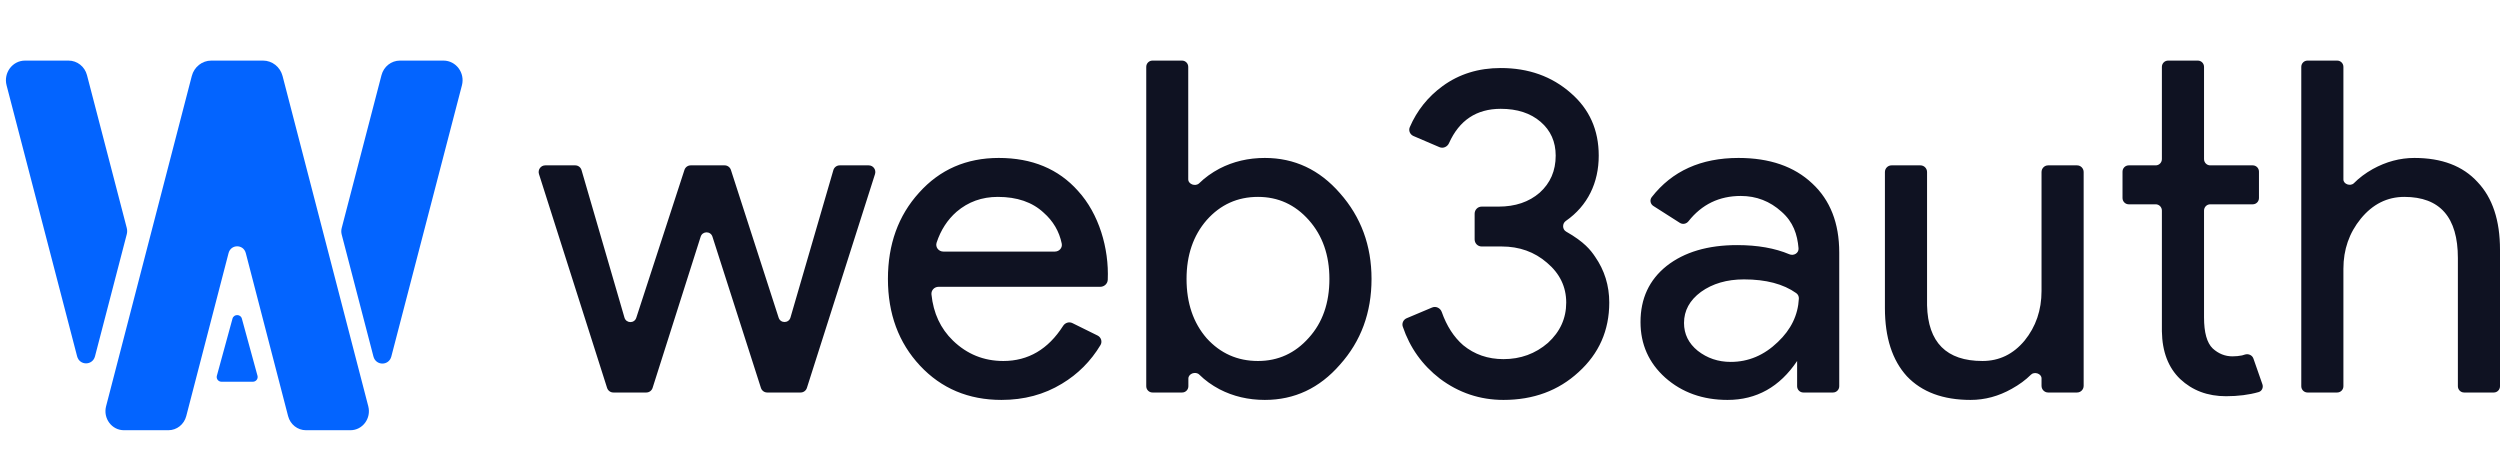
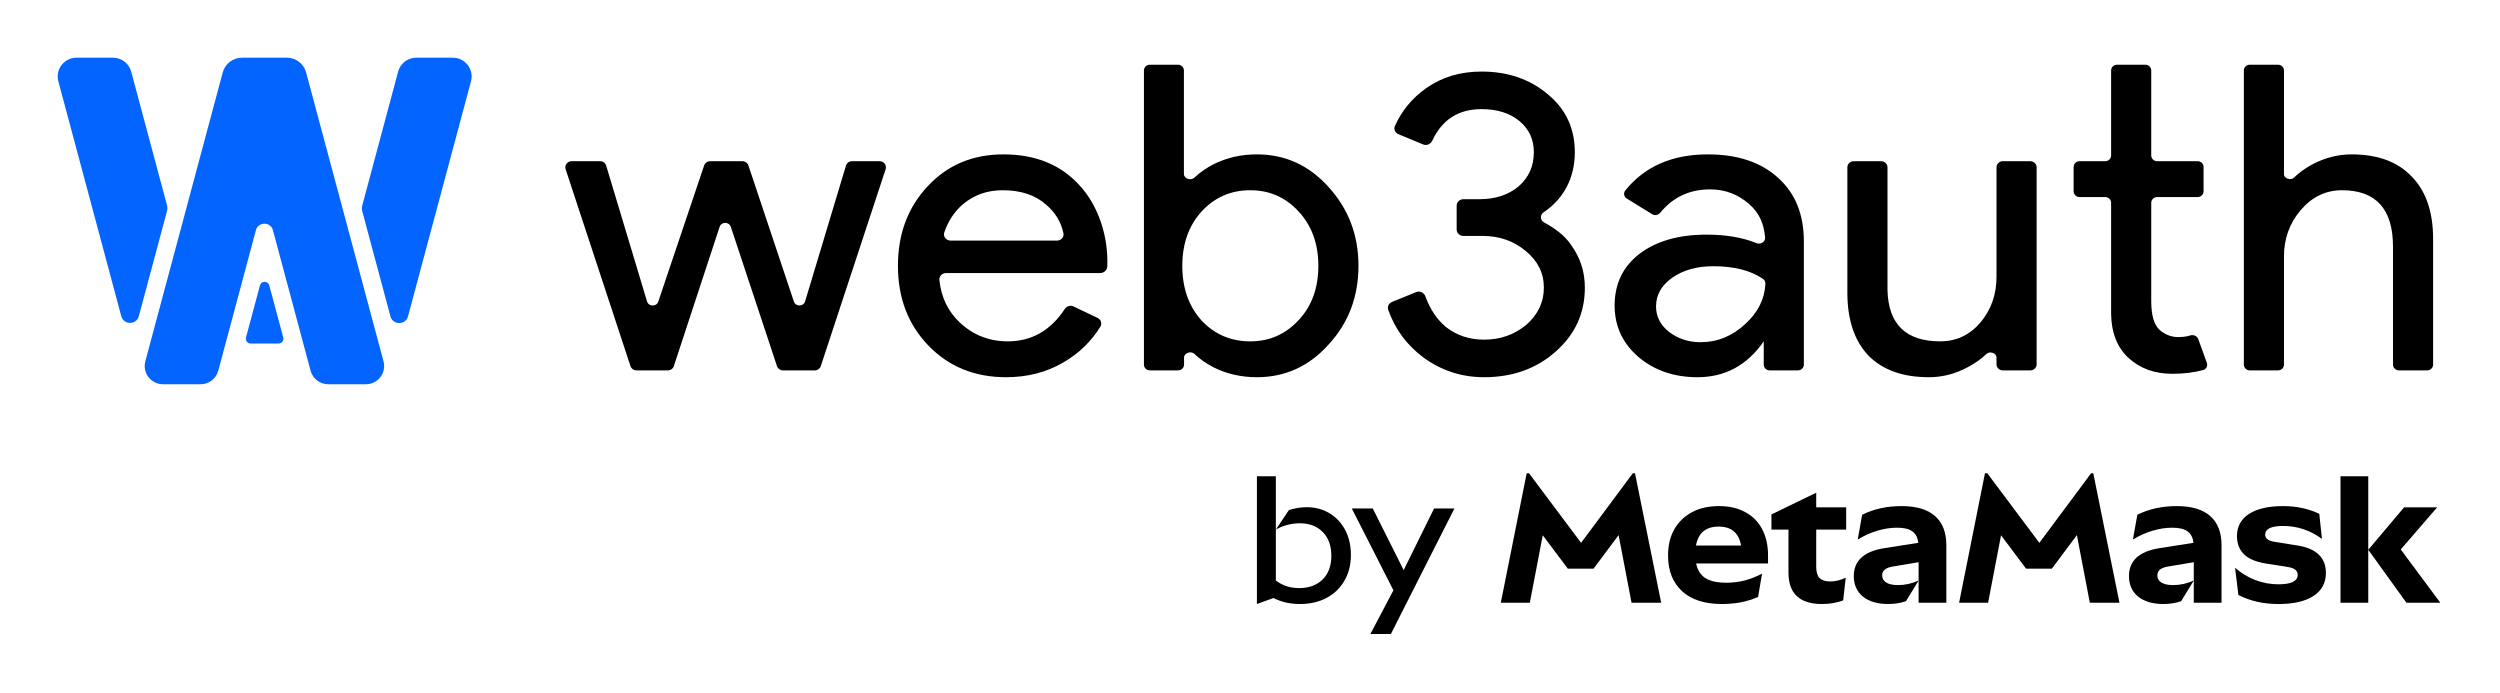
- <svg xmlns="http://www.w3.org/2000/svg" width="152" height="28" viewBox="0 0 152 28" fill="none">
-   <path fill-rule="evenodd" clip-rule="evenodd" d="M76.902 24.315C75.9 24.315 74.981 24.099 74.146 23.667C73.675 23.418 73.266 23.121 72.918 22.778C72.698 22.561 72.253 22.708 72.253 23.019V23.483C72.253 23.693 72.084 23.864 71.876 23.864H70.069C69.861 23.864 69.692 23.693 69.692 23.483V4.065C69.692 3.854 69.861 3.684 70.069 3.684H71.868C72.076 3.684 72.245 3.854 72.245 4.065V10.899C72.245 11.21 72.691 11.358 72.911 11.142C73.261 10.798 73.674 10.501 74.146 10.251C74.981 9.819 75.9 9.603 76.902 9.603C78.703 9.603 80.225 10.317 81.468 11.745C82.749 13.192 83.389 14.93 83.389 16.959C83.389 19.007 82.749 20.745 81.468 22.173C80.225 23.601 78.703 24.315 76.902 24.315ZM76.485 21.948C77.71 21.948 78.74 21.478 79.575 20.538C80.41 19.618 80.828 18.425 80.828 16.959C80.828 15.512 80.41 14.319 79.575 13.38C78.74 12.44 77.71 11.971 76.485 11.971C75.241 11.971 74.202 12.44 73.367 13.38C72.55 14.319 72.142 15.512 72.142 16.959C72.142 18.425 72.55 19.627 73.367 20.567C74.202 21.487 75.241 21.948 76.485 21.948ZM60.891 24.315C58.886 24.315 57.234 23.62 55.935 22.23C54.636 20.839 53.986 19.082 53.986 16.959C53.986 14.855 54.617 13.107 55.879 11.717C57.141 10.308 58.756 9.603 60.724 9.603C62.747 9.603 64.352 10.27 65.54 11.604C66.82 13 67.432 15.099 67.352 17.008C67.342 17.253 67.137 17.438 66.895 17.438H57.063C56.811 17.438 56.607 17.649 56.633 17.903C56.75 19.043 57.186 19.978 57.94 20.708C58.793 21.534 59.814 21.948 61.002 21.948C62.517 21.948 63.729 21.236 64.638 19.812C64.759 19.622 65.001 19.545 65.202 19.644L66.732 20.4C66.948 20.506 67.034 20.774 66.909 20.981C66.318 21.963 65.536 22.746 64.566 23.329C63.489 23.986 62.264 24.315 60.891 24.315ZM56.946 14.752C56.856 15.027 57.07 15.296 57.356 15.296H64.137C64.398 15.296 64.607 15.07 64.554 14.811C64.402 14.069 64.034 13.441 63.452 12.929C62.765 12.29 61.837 11.971 60.668 11.971C59.703 11.971 58.867 12.271 58.162 12.873C57.603 13.362 57.198 13.989 56.946 14.752ZM53.201 10.584C53.284 10.322 53.092 10.054 52.82 10.054H51.052C50.875 10.054 50.718 10.172 50.668 10.345L48.061 19.305C47.956 19.664 47.456 19.671 47.341 19.315L44.44 10.334C44.386 10.167 44.232 10.054 44.059 10.054H41.994C41.821 10.054 41.668 10.166 41.614 10.333L38.686 19.321C38.571 19.677 38.071 19.668 37.967 19.309L35.358 10.345C35.308 10.172 35.152 10.054 34.974 10.054H33.151C32.879 10.054 32.686 10.322 32.77 10.584L36.91 23.583C36.964 23.751 37.117 23.864 37.291 23.864H39.297C39.471 23.864 39.625 23.751 39.678 23.583L42.6 14.391C42.712 14.039 43.205 14.038 43.317 14.39L46.264 23.584C46.318 23.751 46.471 23.864 46.645 23.864H48.679C48.853 23.864 49.007 23.751 49.06 23.583L53.201 10.584ZM132.557 23.047C133.299 23.742 134.227 24.09 135.341 24.09C136.078 24.09 136.739 24.006 137.323 23.839C137.522 23.782 137.624 23.564 137.555 23.366L137.008 21.801C136.935 21.591 136.7 21.49 136.491 21.557C136.434 21.576 136.375 21.593 136.315 21.61C136.13 21.647 135.935 21.666 135.731 21.666C135.285 21.666 134.886 21.506 134.534 21.187C134.181 20.849 134.005 20.219 134.005 19.298V12.803C134.005 12.592 134.173 12.422 134.381 12.422H136.969C137.177 12.422 137.345 12.251 137.345 12.04V10.436C137.345 10.225 137.177 10.054 136.969 10.054H134.381C134.173 10.054 134.005 9.883 134.005 9.673V4.065C134.005 3.854 133.836 3.684 133.628 3.684H131.82C131.612 3.684 131.443 3.854 131.443 4.065V9.673C131.443 9.883 131.275 10.054 131.066 10.054H129.426C129.218 10.054 129.049 10.225 129.049 10.436V12.04C129.049 12.251 129.218 12.422 129.426 12.422H131.066C131.275 12.422 131.443 12.592 131.443 12.803V20.144C131.462 21.384 131.833 22.352 132.557 23.047ZM95.978 22.624C97.221 21.497 97.843 20.088 97.843 18.397C97.843 17.363 97.555 16.433 96.98 15.606C96.715 15.213 96.335 14.714 95.219 14.08C94.984 13.947 94.977 13.59 95.2 13.435C96.535 12.509 97.203 11.107 97.203 9.462C97.203 7.903 96.637 6.635 95.505 5.657C94.354 4.643 92.934 4.136 91.245 4.136C89.89 4.136 88.712 4.502 87.709 5.235C86.816 5.888 86.152 6.72 85.715 7.731C85.625 7.94 85.729 8.179 85.937 8.269L87.519 8.947C87.743 9.043 88 8.928 88.1 8.703C88.724 7.312 89.772 6.616 91.245 6.616C92.247 6.616 93.055 6.879 93.667 7.405C94.28 7.931 94.586 8.617 94.586 9.462C94.586 10.383 94.261 11.134 93.611 11.717C92.962 12.281 92.127 12.562 91.106 12.562H90.082C89.848 12.562 89.658 12.755 89.658 12.992V14.557C89.658 14.794 89.848 14.986 90.082 14.986H91.301C92.377 14.986 93.296 15.315 94.057 15.973C94.836 16.63 95.226 17.438 95.226 18.397C95.226 19.355 94.855 20.172 94.113 20.849C93.352 21.506 92.451 21.835 91.412 21.835C90.466 21.835 89.649 21.553 88.962 20.989C88.393 20.494 87.959 19.821 87.659 18.971C87.574 18.729 87.307 18.597 87.073 18.696L85.524 19.349C85.326 19.433 85.219 19.654 85.289 19.86C85.722 21.141 86.473 22.194 87.542 23.019C88.693 23.883 89.983 24.315 91.412 24.315C93.231 24.315 94.753 23.752 95.978 22.624ZM102.388 19.637C102.388 18.885 102.731 18.256 103.418 17.748C104.123 17.241 104.996 16.987 106.035 16.987C107.369 16.987 108.427 17.265 109.211 17.822C109.318 17.897 109.377 18.022 109.371 18.153C109.32 19.156 108.894 20.036 108.095 20.792C107.26 21.6 106.304 22.004 105.228 22.004C104.467 22.004 103.799 21.779 103.223 21.328C102.666 20.877 102.388 20.313 102.388 19.637ZM110.183 11.153C109.088 10.12 107.594 9.603 105.701 9.603C103.419 9.603 101.66 10.398 100.424 11.987C100.291 12.159 100.341 12.406 100.523 12.522L102.138 13.552C102.309 13.661 102.533 13.613 102.659 13.453C103.47 12.427 104.53 11.914 105.84 11.914C106.787 11.914 107.613 12.234 108.318 12.873C109.028 13.496 109.279 14.246 109.351 15.094C109.376 15.385 109.062 15.573 108.795 15.46C107.914 15.088 106.855 14.902 105.618 14.902C103.836 14.902 102.407 15.325 101.33 16.17C100.272 17.016 99.743 18.152 99.743 19.58C99.743 20.933 100.244 22.061 101.247 22.962C102.267 23.864 103.53 24.315 105.033 24.315C106.796 24.315 108.207 23.526 109.265 21.948V23.483C109.265 23.693 109.433 23.864 109.641 23.864H111.449C111.657 23.864 111.826 23.693 111.826 23.483V15.353C111.826 13.568 111.278 12.168 110.183 11.153ZM126.686 23.459C126.686 23.683 126.507 23.864 126.286 23.864H124.525C124.304 23.864 124.125 23.683 124.125 23.459V23.006C124.125 22.714 123.688 22.574 123.483 22.779C123.16 23.101 122.771 23.387 122.315 23.639C121.517 24.09 120.682 24.315 119.81 24.315C118.139 24.315 116.849 23.836 115.94 22.878C115.049 21.901 114.603 20.52 114.603 18.735V10.46C114.603 10.236 114.783 10.054 115.004 10.054H116.764C116.985 10.054 117.165 10.236 117.165 10.46V18.566C117.22 20.82 118.343 21.948 120.533 21.948C121.554 21.948 122.408 21.534 123.095 20.708C123.781 19.862 124.125 18.857 124.125 17.692V10.46C124.125 10.236 124.304 10.054 124.525 10.054H126.286C126.507 10.054 126.686 10.236 126.686 10.46V23.459ZM139.918 4.065C139.918 3.854 140.087 3.684 140.295 3.684H142.102C142.31 3.684 142.479 3.854 142.479 4.065V10.912C142.479 11.204 142.914 11.343 143.118 11.137C143.436 10.816 143.817 10.53 144.261 10.28C145.078 9.829 145.922 9.603 146.794 9.603C148.465 9.603 149.745 10.092 150.636 11.069C151.546 12.027 152 13.399 152 15.184V23.483C152 23.693 151.832 23.864 151.624 23.864H149.816C149.608 23.864 149.439 23.693 149.439 23.483V15.691C149.439 13.211 148.353 11.971 146.182 11.971C145.143 11.971 144.261 12.412 143.537 13.295C142.832 14.16 142.479 15.174 142.479 16.339V23.483C142.479 23.693 142.31 23.864 142.102 23.864H140.295C140.087 23.864 139.918 23.693 139.918 23.483V4.065Z" fill="#0F1222" />
-   <path d="M22.705 21.675C22.855 22.248 23.644 22.248 23.793 21.675L28.085 5.188C28.283 4.429 27.727 3.684 26.963 3.684H24.317C23.792 3.684 23.331 4.047 23.195 4.569L20.775 13.867C20.742 13.996 20.742 14.132 20.775 14.26L22.705 21.675Z" fill="#0364FF" />
-   <path d="M7.706 13.855C7.74 13.984 7.74 14.119 7.706 14.248L5.776 21.663C5.627 22.236 4.837 22.236 4.688 21.663L0.4 5.188C0.202 4.429 0.758 3.684 1.521 3.684H4.167C4.693 3.684 5.153 4.047 5.289 4.569L7.706 13.855Z" fill="#0364FF" />
-   <path d="M11.324 25.299C11.193 25.805 10.748 26.157 10.241 26.157H7.533C6.796 26.157 6.259 25.435 6.45 24.7L11.661 4.622C11.804 4.069 12.29 3.684 12.845 3.684H15.995C16.55 3.684 17.036 4.069 17.18 4.622L22.391 24.7C22.582 25.435 22.045 26.157 21.308 26.157H18.6C18.092 26.157 17.648 25.805 17.516 25.299L14.945 15.391C14.801 14.837 14.039 14.837 13.896 15.391L11.324 25.299Z" fill="#0364FF" />
-   <path d="M13.469 23.21C13.275 23.21 13.134 23.03 13.185 22.847L14.136 19.371C14.214 19.086 14.627 19.086 14.705 19.371L15.656 22.847C15.706 23.03 15.565 23.21 15.371 23.21H13.469Z" fill="#0364FF" />
+ <svg xmlns="http://www.w3.org/2000/svg" width="1040" height="288" viewBox="0 0 1040 288" fill="none">
+   <path fill-rule="evenodd" clip-rule="evenodd" d="M102.339 140.376C101.996 141.654 102.96 142.91 104.284 142.91H115.878C117.202 142.91 118.166 141.654 117.823 140.376L112.026 118.739C111.493 116.75 108.669 116.75 108.136 118.739L102.339 140.376Z" fill="#0364FF" />
+   <path fill-rule="evenodd" clip-rule="evenodd" d="M90.794 154.224C89.906 157.538 86.903 159.842 83.472 159.842H67.778C62.794 159.842 59.167 155.115 60.457 150.301L92.652 30.145C93.624 26.521 96.908 24.001 100.66 24.001H119.338C123.09 24.001 126.374 26.521 127.346 30.145L159.541 150.301C160.831 155.115 157.204 159.842 152.22 159.842H136.526C133.095 159.842 130.092 157.538 129.204 154.224L113.545 95.784C112.573 92.155 107.425 92.155 106.453 95.784L90.794 154.224Z" fill="#0364FF" />
+   <path fill-rule="evenodd" clip-rule="evenodd" d="M169.736 131.582C168.732 135.327 163.418 135.327 162.414 131.582L150.726 87.96C150.5 87.117 150.5 86.229 150.726 85.386L165.622 29.793C166.538 26.376 169.634 24 173.172 24H188.376C193.515 24 197.256 28.875 195.926 33.84L169.736 131.582ZM69.451 87.888C69.677 87.044 69.677 86.156 69.451 85.313L54.575 29.793C53.659 26.376 50.562 24 47.024 24H31.821C26.681 24 22.94 28.875 24.271 33.84L50.441 131.509C51.445 135.254 56.759 135.254 57.763 131.509L69.451 87.888Z" fill="#0364FF" />
+   <path fill-rule="evenodd" clip-rule="evenodd" d="M522.857 156.921C516.326 156.921 510.34 155.559 504.898 152.836C501.828 151.265 499.16 149.398 496.895 147.235C495.463 145.869 492.563 146.796 492.563 148.754V151.676C492.563 153.003 491.464 154.08 490.107 154.08H478.33C476.974 154.08 475.874 153.003 475.874 151.676V29.325C475.874 27.997 476.974 26.921 478.33 26.921H490.052C491.408 26.921 492.508 27.997 492.508 29.325V72.388C492.508 74.345 495.415 75.278 496.851 73.916C499.133 71.749 501.823 69.879 504.898 68.305C510.34 65.582 516.326 64.221 522.857 64.221C534.587 64.221 544.503 68.719 552.606 77.717C560.95 86.833 565.122 97.784 565.122 110.571C565.122 123.475 560.95 134.427 552.606 143.424C544.503 152.422 534.587 156.921 522.857 156.921ZM520.136 142.004C528.117 142.004 534.829 139.044 540.271 133.124C545.713 127.323 548.434 119.805 548.434 110.571C548.434 101.455 545.713 93.937 540.271 88.017C534.829 82.098 528.117 79.138 520.136 79.138C512.033 79.138 505.261 82.098 499.819 88.017C494.498 93.937 491.837 101.455 491.837 110.571C491.837 119.805 494.498 127.382 499.819 133.302C505.261 139.103 512.033 142.004 520.136 142.004ZM418.528 156.921C405.468 156.921 394.705 152.54 386.239 143.779C377.774 135.019 373.541 123.949 373.541 110.571C373.541 97.311 377.653 86.3 385.876 77.54C394.1 68.66 404.621 64.221 417.44 64.221C430.621 64.221 441.082 68.423 448.822 76.829C457.163 85.623 461.15 98.849 460.628 110.878C460.561 112.42 459.231 113.59 457.654 113.59H393.591C391.949 113.59 390.617 114.92 390.788 116.519C391.552 123.701 394.389 129.591 399.3 134.19C404.863 139.399 411.514 142.004 419.254 142.004C429.128 142.004 437.024 137.519 442.942 128.55C443.733 127.35 445.308 126.863 446.618 127.489L456.59 132.251C457.995 132.922 458.559 134.606 457.744 135.913C453.89 142.101 448.799 147.031 442.473 150.705C435.459 154.849 427.477 156.921 418.528 156.921ZM392.828 96.664C392.238 98.396 393.632 100.093 395.498 100.093H439.682C441.382 100.093 442.741 98.667 442.396 97.037C441.406 92.357 439.013 88.403 435.217 85.176C430.742 81.15 424.696 79.138 417.077 79.138C410.789 79.138 405.347 81.032 400.751 84.821C397.108 87.905 394.467 91.853 392.828 96.664ZM368.425 70.4C368.968 68.751 367.712 67.062 365.942 67.062H354.424C353.267 67.062 352.249 67.808 351.922 68.894L334.934 125.348C334.252 127.613 330.994 127.66 330.245 125.416L311.339 68.822C310.989 67.772 309.988 67.062 308.86 67.062H295.405C294.279 67.062 293.28 67.769 292.928 68.816L273.852 125.454C273.098 127.692 269.845 127.641 269.164 125.38L252.167 68.894C251.84 67.808 250.821 67.062 249.664 67.062H237.784C236.014 67.062 234.757 68.751 235.301 70.4L262.279 152.309C262.627 153.364 263.63 154.08 264.762 154.08H277.831C278.964 154.08 279.968 153.364 280.315 152.308L299.354 94.388C300.084 92.168 303.291 92.164 304.027 94.383L323.227 152.314C323.576 153.367 324.578 154.08 325.708 154.08H338.964C340.096 154.08 341.099 153.364 341.447 152.309L368.425 70.4ZM885.484 148.93C890.322 153.31 896.368 155.5 903.624 155.5C908.426 155.5 912.731 154.974 916.54 153.921C917.839 153.561 918.498 152.186 918.048 150.94L914.487 141.081C914.009 139.759 912.482 139.121 911.117 139.544C910.746 139.658 910.365 139.768 909.973 139.873C908.764 140.109 907.494 140.228 906.164 140.228C903.261 140.228 900.661 139.221 898.364 137.209C896.066 135.078 894.917 131.112 894.917 125.31V84.383C894.917 83.055 896.016 81.979 897.373 81.979H914.229C915.586 81.979 916.685 80.903 916.685 79.575V69.466C916.685 68.138 915.586 67.062 914.229 67.062H897.373C896.016 67.062 894.917 65.986 894.917 64.658V29.325C894.917 27.997 893.818 26.921 892.462 26.921H880.684C879.328 26.921 878.228 27.997 878.228 29.325V64.658C878.228 65.986 877.129 67.062 875.773 67.062H865.084C863.727 67.062 862.628 68.138 862.628 69.466V79.575C862.628 80.903 863.727 81.979 865.084 81.979H875.773C877.129 81.979 878.228 83.055 878.228 84.383V130.638C878.349 138.452 880.768 144.549 885.484 148.93ZM647.146 146.266C655.249 139.162 659.3 130.283 659.3 119.628C659.3 113.116 657.426 107.256 653.677 102.047C651.952 99.57 649.473 96.421 642.204 92.431C640.668 91.588 640.628 89.343 642.08 88.368C650.779 82.532 655.128 73.696 655.128 63.333C655.128 53.506 651.439 45.515 644.062 39.358C636.565 32.965 627.313 29.769 616.309 29.769C607.48 29.769 599.801 32.077 593.271 36.695C587.452 40.809 583.121 46.051 580.279 52.422C579.69 53.742 580.367 55.249 581.721 55.811L592.033 60.087C593.494 60.692 595.162 59.964 595.817 58.55C599.88 49.781 606.71 45.396 616.309 45.396C622.839 45.396 628.099 47.054 632.09 50.369C636.081 53.684 638.076 58.005 638.076 63.333C638.076 69.134 635.96 73.869 631.727 77.54C627.495 81.091 622.053 82.867 615.402 82.867H608.731C607.206 82.867 605.969 84.078 605.969 85.572V95.435C605.969 96.929 607.206 98.14 608.731 98.14H616.671C623.685 98.14 629.672 100.212 634.63 104.355C639.709 108.499 642.249 113.59 642.249 119.628C642.249 125.666 639.83 130.816 634.993 135.078C630.034 139.221 624.169 141.293 617.397 141.293C611.229 141.293 605.908 139.517 601.434 135.966C597.728 132.842 594.899 128.603 592.945 123.248C592.388 121.72 590.652 120.888 589.122 121.512L579.033 125.628C577.739 126.156 577.045 127.552 577.499 128.85C580.319 136.92 585.214 143.554 592.183 148.752C599.68 154.198 608.085 156.921 617.397 156.921C629.248 156.921 639.165 153.369 647.146 146.266ZM688.913 127.442C688.913 122.706 691.151 118.74 695.625 115.543C700.221 112.347 705.904 110.748 712.677 110.748C721.365 110.748 728.263 112.5 733.372 116.005C734.064 116.479 734.454 117.269 734.41 118.095C734.077 124.415 731.307 129.958 726.1 134.723C720.658 139.813 714.43 142.359 707.416 142.359C702.458 142.359 698.104 140.938 694.355 138.097C690.727 135.255 688.913 131.704 688.913 127.442ZM739.705 73.988C732.57 67.476 722.835 64.221 710.5 64.221C695.628 64.221 684.167 69.228 676.116 79.244C675.249 80.322 675.575 81.881 676.762 82.612L687.287 89.1C688.399 89.785 689.858 89.484 690.68 88.479C695.963 82.015 702.872 78.783 711.407 78.783C717.574 78.783 722.956 80.795 727.551 84.821C732.176 88.752 733.813 93.478 734.282 98.815C734.444 100.65 732.398 101.836 730.662 101.127C724.918 98.78 718.016 97.607 709.956 97.607C698.346 97.607 689.034 100.271 682.02 105.598C675.127 110.926 671.68 118.089 671.68 127.086C671.68 135.611 674.946 142.714 681.476 148.397C688.127 154.08 696.351 156.921 706.146 156.921C717.635 156.921 726.826 151.949 733.719 142.004V151.676C733.719 153.003 734.818 154.08 736.174 154.08H747.952C749.308 154.08 750.408 153.003 750.408 151.676V100.448C750.408 89.201 746.84 80.381 739.705 73.988ZM847.232 151.525C847.232 152.936 846.064 154.08 844.623 154.08H833.152C831.711 154.08 830.543 152.936 830.543 151.525V148.673C830.543 146.832 827.698 145.95 826.359 147.241C824.256 149.268 821.72 151.074 818.752 152.659C813.552 155.5 808.11 156.921 802.426 156.921C791.543 156.921 783.138 153.902 777.212 147.864C771.407 141.708 768.505 133.006 768.505 121.759V69.616C768.505 68.206 769.673 67.062 771.114 67.062H782.585C784.026 67.062 785.194 68.206 785.194 69.616V120.693C785.556 134.9 792.873 142.004 807.143 142.004C813.794 142.004 819.357 139.399 823.831 134.19C828.306 128.862 830.543 122.528 830.543 115.188V69.616C830.543 68.206 831.711 67.062 833.152 67.062H844.623C846.064 67.062 847.232 68.206 847.232 69.616V151.525ZM933.446 29.325C933.446 27.997 934.545 26.921 935.901 26.921H947.679C949.035 26.921 950.135 27.997 950.135 29.325V72.469C950.135 74.309 952.969 75.184 954.3 73.885C956.37 71.864 958.851 70.064 961.744 68.483C967.065 65.641 972.568 64.221 978.251 64.221C989.135 64.221 997.48 67.299 1003.28 73.455C1009.21 79.493 1012.17 88.136 1012.17 99.383V151.676C1012.17 153.003 1011.07 154.08 1009.72 154.08H997.94C996.584 154.08 995.484 153.003 995.484 151.676V102.579C995.484 86.952 988.41 79.138 974.26 79.138C967.488 79.138 961.744 81.92 957.028 87.484C952.432 92.93 950.135 99.324 950.135 106.664V151.676C950.135 153.003 949.035 154.08 947.679 154.08H935.901C934.545 154.08 933.446 153.003 933.446 151.676V29.325Z" fill="black" />
+   <path d="M985.197 228.705V250.746H973.652V198.136H985.197V228.705L1000.09 211.059H1013.86L998.71 228.573L1015.18 250.746H1001.07L985.197 228.705Z" fill="black" />
+   <path d="M931.167 247.531L929.789 236.183C932.326 238.413 935.125 240.119 938.186 241.299C941.291 242.48 944.505 243.071 947.829 243.071C953.164 243.071 955.832 241.759 955.832 239.135C955.832 237.429 954.564 236.358 952.027 235.92L942.515 234.412C938.448 233.756 935.453 232.487 933.528 230.607C931.604 228.726 930.62 226.256 930.576 223.194C930.533 219.127 932.195 216 935.562 213.814C938.929 211.627 943.652 210.534 949.731 210.534C955.285 210.534 960.314 211.605 964.819 213.748L965.934 224.178C961.036 220.592 955.657 218.799 949.797 218.799C944.811 218.799 942.319 220.002 942.319 222.407C942.319 223.938 943.521 224.922 945.927 225.359L955.832 226.933C963.66 228.202 967.574 232.006 967.574 238.347C967.574 242.502 965.847 245.695 962.392 247.925C958.981 250.155 954.148 251.27 947.894 251.27C944.702 251.27 941.75 250.964 939.039 250.352C936.327 249.74 933.703 248.8 931.167 247.531Z" fill="black" />
+   <path d="M885.651 239.659C885.651 233.275 889.85 229.404 898.246 228.049L912.481 225.818C912.219 223.588 911.388 221.992 909.988 221.03C908.589 220.024 906.49 219.521 903.691 219.521C901.023 219.521 898.29 219.936 895.491 220.767C892.692 221.598 889.959 222.823 887.291 224.441L889.128 214.142C893.939 211.736 899.405 210.534 905.528 210.534C911.694 210.534 916.33 211.911 919.435 214.666C922.583 217.422 924.158 221.467 924.158 226.802V250.746H912.612V241.496L907.364 250.09C905.09 250.877 902.619 251.27 899.952 251.27C895.535 251.27 892.036 250.243 889.456 248.187C886.92 246.088 885.651 243.246 885.651 239.659ZM912.612 233.887L901.985 235.658C900.411 235.92 899.252 236.358 898.509 236.97C897.809 237.582 897.459 238.391 897.459 239.397C897.459 240.665 898.028 241.649 899.165 242.349C900.302 243.049 901.942 243.399 904.085 243.399C906.971 243.399 909.813 242.764 912.612 241.496V233.887Z" fill="black" />
+   <path d="M825.743 196.889H826.727L848.374 225.818L869.89 196.889H870.809L881.698 250.746H869.365L863.986 222.604L853.556 236.576H842.864L832.434 222.669L827.055 250.746H814.984L825.743 196.889Z" fill="black" />
+   <path d="M771.174 239.659C771.174 233.275 775.373 229.404 783.769 228.049L798.004 225.818C797.742 223.588 796.911 221.992 795.511 221.03C794.112 220.024 792.013 219.521 789.214 219.521C786.546 219.521 783.813 219.936 781.014 220.767C778.215 221.598 775.482 222.823 772.814 224.441L774.651 214.142C779.462 211.736 784.928 210.534 791.051 210.534C797.217 210.534 801.853 211.911 804.958 214.666C808.106 217.422 809.681 221.467 809.681 226.802V250.746H798.135V241.496L792.888 250.09C790.613 250.877 788.143 251.27 785.475 251.27C781.058 251.27 777.559 250.243 774.979 248.187C772.443 246.088 771.174 243.246 771.174 239.659ZM798.135 233.887L787.508 235.658C785.934 235.92 784.775 236.358 784.032 236.97C783.332 237.582 782.982 238.391 782.982 239.397C782.982 240.665 783.551 241.649 784.688 242.349C785.825 243.049 787.465 243.399 789.608 243.399C792.494 243.399 795.337 242.764 798.135 241.496V233.887Z" fill="black" />
+   <path d="M744.003 238.216V220.308H736.918V214.01L755.548 204.958V211.059H768.012V220.308H755.548V235.855C755.548 237.954 756.007 239.485 756.926 240.447C757.888 241.409 759.397 241.89 761.452 241.89C763.507 241.89 765.628 241.365 767.815 240.315L766.765 249.762C764.098 250.767 761.168 251.27 757.975 251.27C748.66 251.27 744.003 246.919 744.003 238.216Z" fill="black" />
+   <path d="M693.912 231.066C693.912 226.912 694.765 223.304 696.471 220.242C698.22 217.181 700.669 214.798 703.818 213.092C706.966 211.387 710.727 210.534 715.101 210.534C719.343 210.534 722.972 211.365 725.99 213.027C729.051 214.645 731.391 216.984 733.009 220.046C734.671 223.107 735.502 226.78 735.502 231.066V234.412H705.589C706.157 237.167 707.447 239.2 709.459 240.512C711.515 241.78 714.401 242.415 718.118 242.415C723.41 242.415 728.373 241.146 733.009 238.61L731.369 248.318C729.226 249.281 726.865 250.024 724.284 250.549C721.704 251.03 719.037 251.27 716.281 251.27C709.153 251.27 703.643 249.499 699.751 245.957C695.858 242.371 693.912 237.407 693.912 231.066ZM705.523 226.933H724.284C723.366 221.686 720.261 219.062 714.969 219.062C709.634 219.062 706.485 221.686 705.523 226.933Z" fill="black" />
+   <path d="M635.097 196.889H636.081L657.729 225.818L679.245 196.889H680.163L691.053 250.746H678.72L673.341 222.604L662.911 236.576H652.218L641.788 222.669L636.409 250.746H624.339L635.097 196.889Z" fill="black" />
+   <path d="M562.343 211.518H571.068L583.925 237.167L596.585 211.518H605.047L578.611 263.734H570.083L579.661 245.563L562.343 211.518Z" fill="black" />
+   <path d="M522.876 198.136H530.748V220.308L536.193 212.174C537.242 211.824 538.423 211.54 539.735 211.321C541.047 211.102 542.315 210.993 543.54 210.993C547.17 210.993 550.362 211.846 553.117 213.551C555.872 215.213 558.037 217.531 559.611 220.505C561.186 223.479 561.973 226.933 561.973 230.869C561.973 234.936 561.076 238.501 559.283 241.562C557.534 244.623 555.063 247.006 551.871 248.712C548.722 250.418 545.005 251.27 540.719 251.27C536.652 251.27 533 250.439 529.764 248.778L522.876 251.27V198.136ZM530.748 241.496C533.503 243.595 536.718 244.645 540.391 244.645C544.546 244.645 547.825 243.442 550.231 241.037C552.636 238.632 553.839 235.352 553.839 231.197C553.839 227.043 552.658 223.763 550.296 221.358C547.935 218.909 544.721 217.684 540.653 217.684C538.904 217.684 537.155 217.925 535.406 218.406C533.7 218.843 532.147 219.477 530.748 220.308V241.496Z" fill="black" />
</svg>
